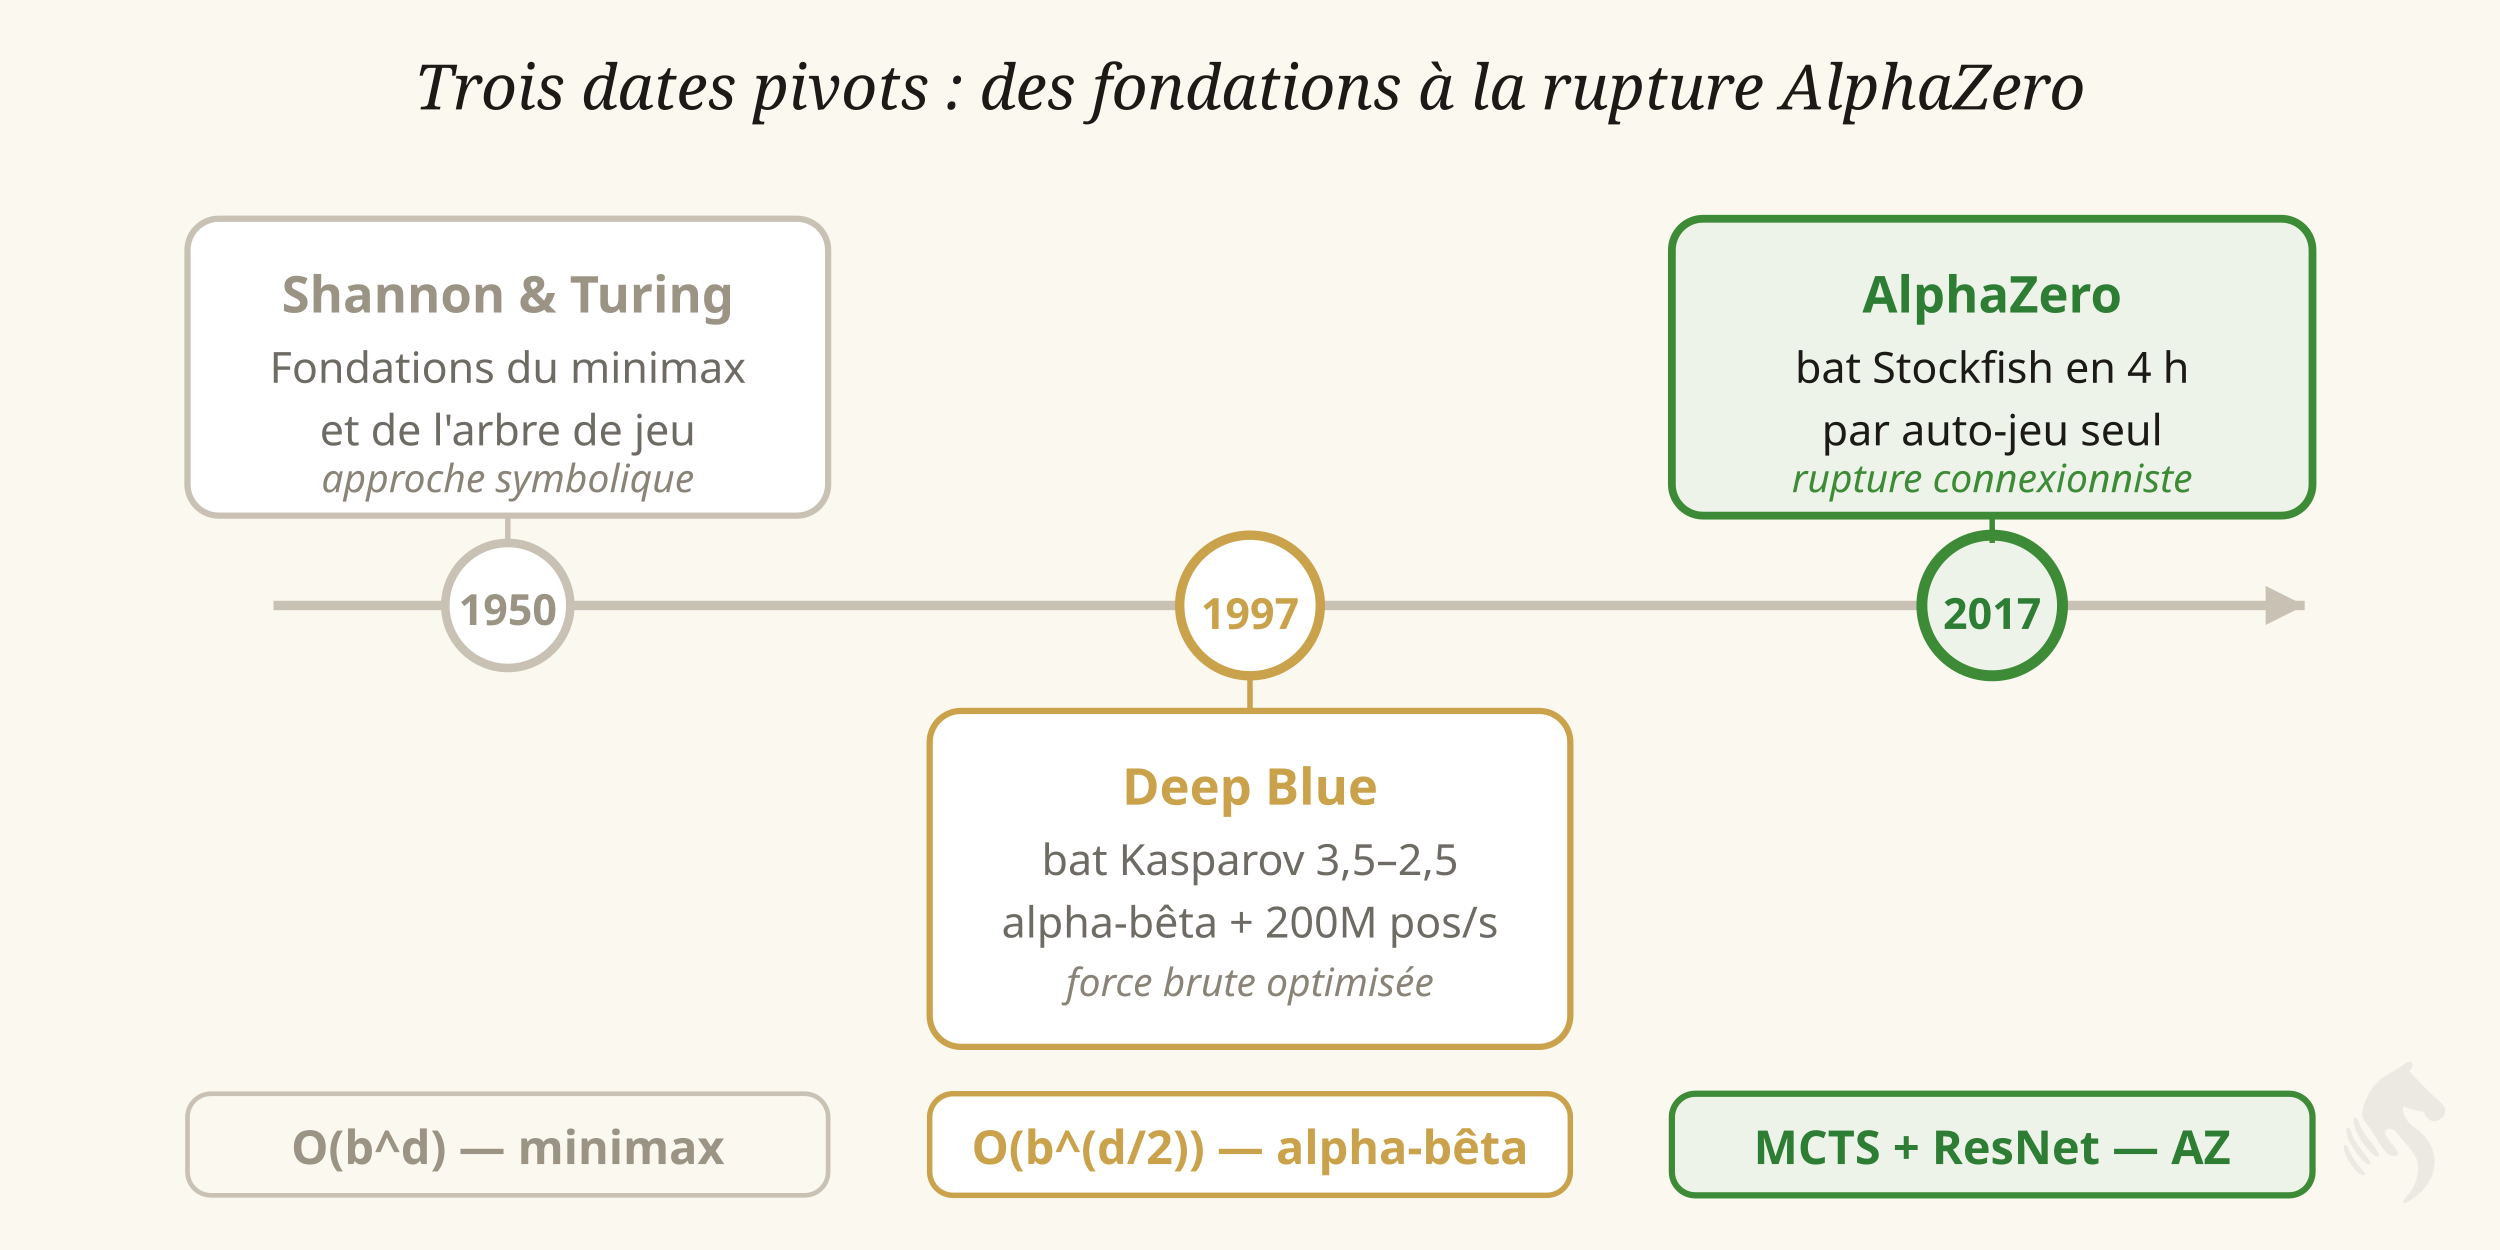
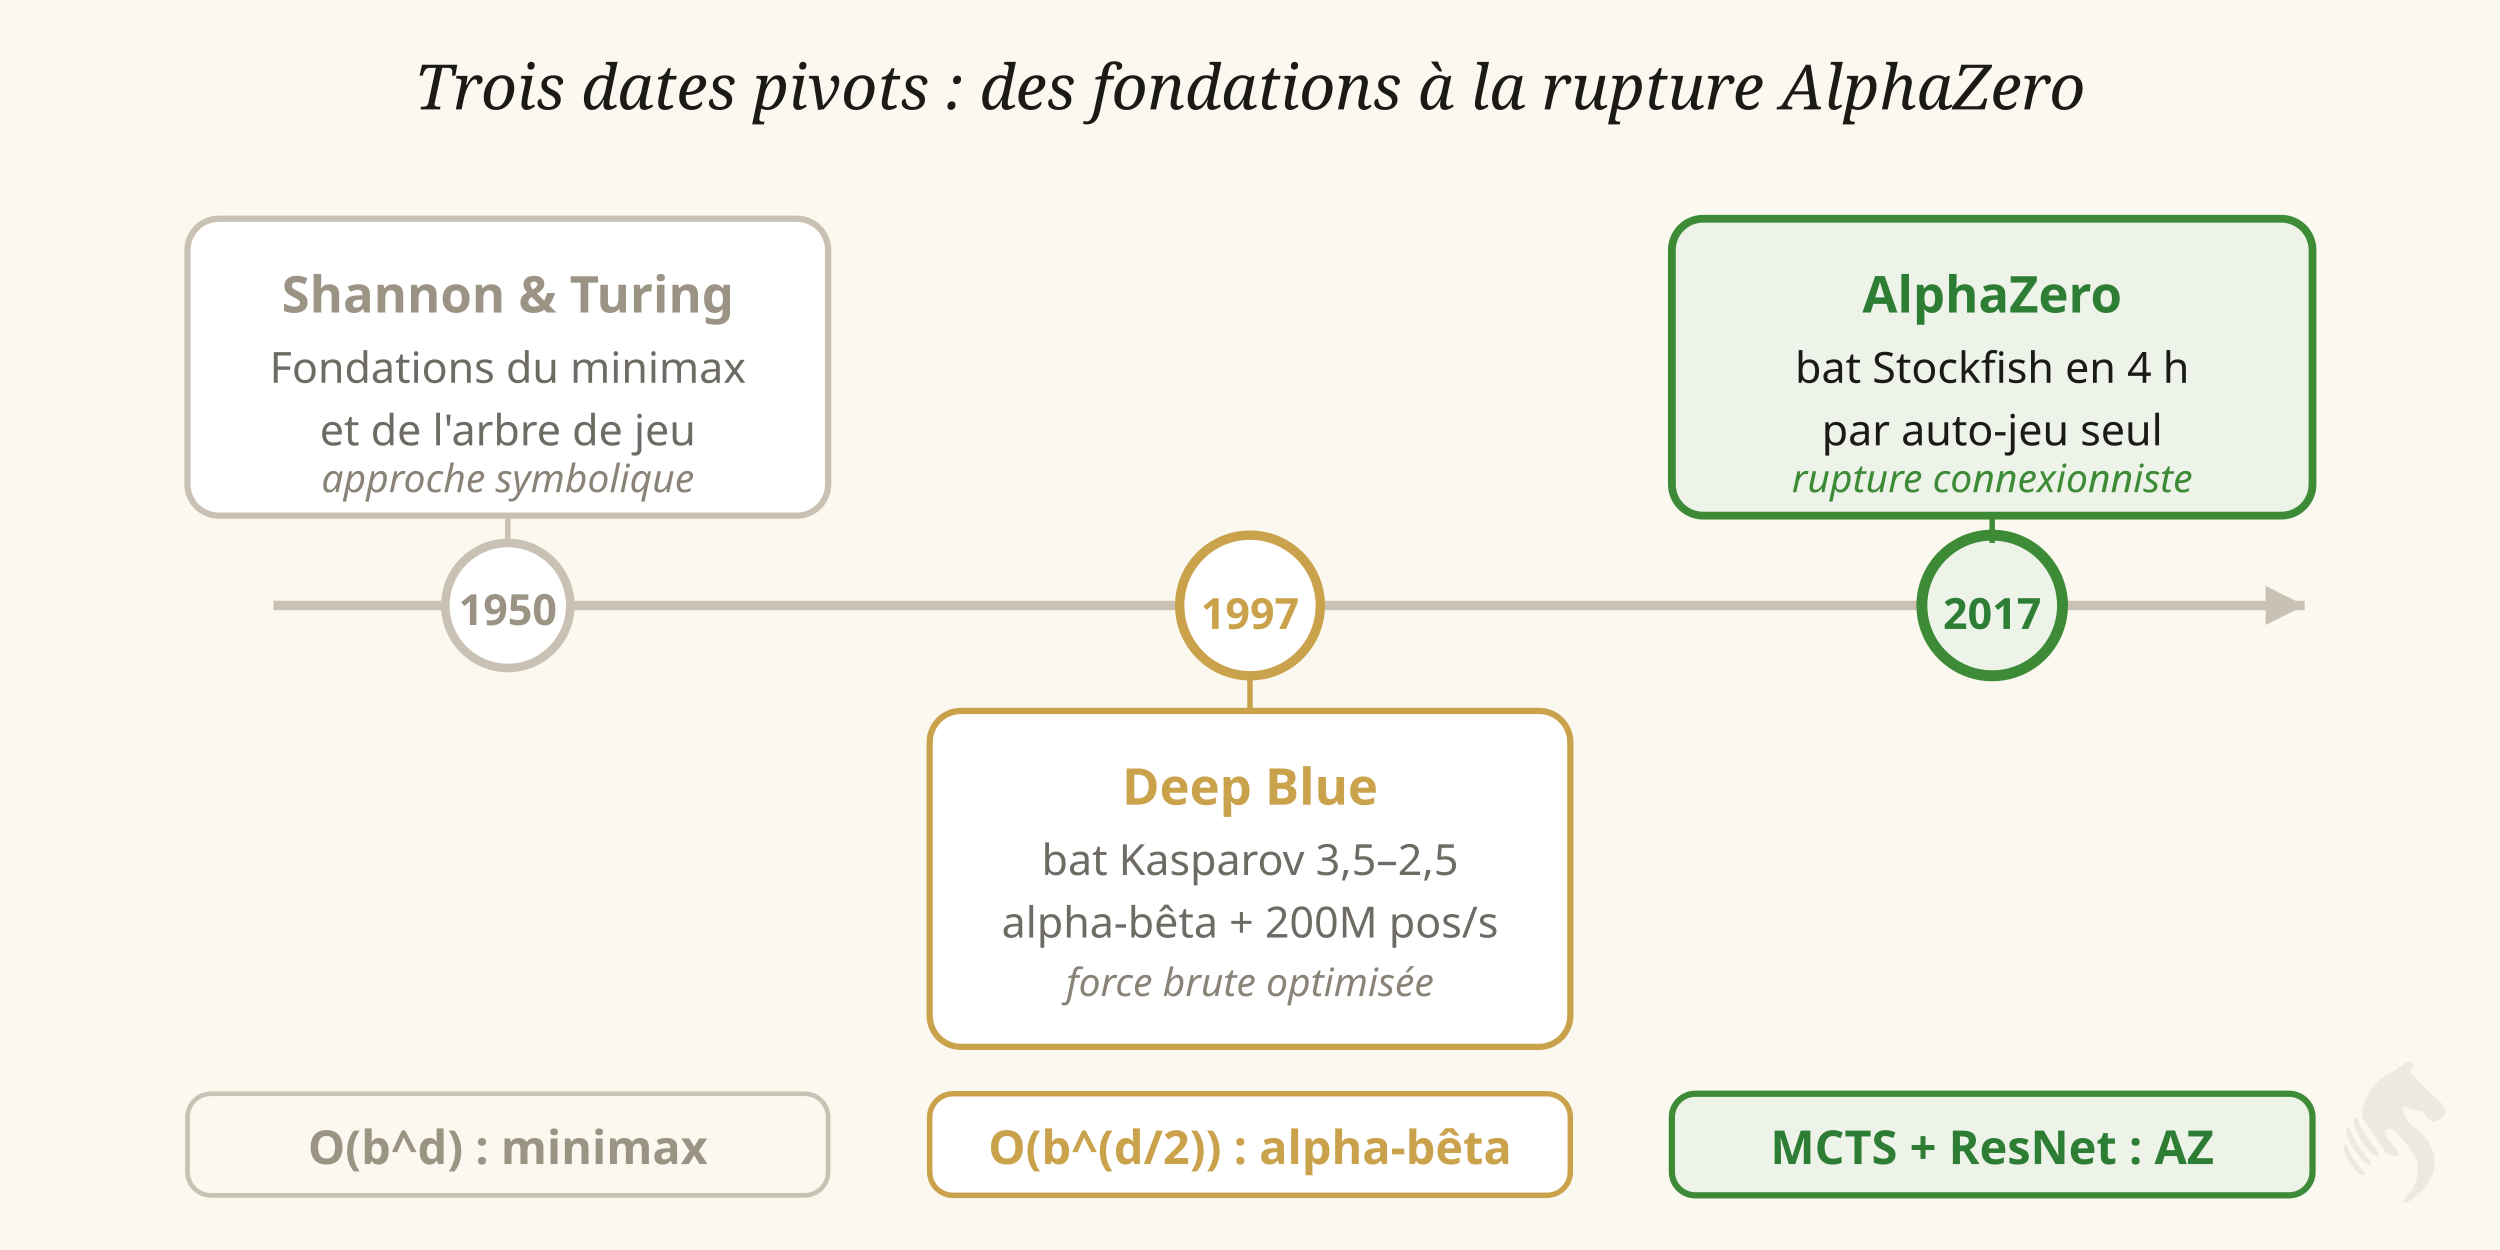
<svg xmlns="http://www.w3.org/2000/svg" width="640" height="320" viewBox="0 0 640 320" role="img" aria-labelledby="gnsi-chrono">
  <rect width="640" height="320" fill="#faf8ef" />
  <text x="320" y="28" text-anchor="middle" font-family="Georgia, serif" font-size="16" font-style="italic" fill="#1c1a16">Trois dates pivots : des fondations à la rupture AlphaZero</text>
  <line x1="70" y1="155" x2="590" y2="155" stroke="#c9c2b4" stroke-width="2.4" />
  <polygon points="590,155 580,150 580,160" fill="#c9c2b4" />
  <circle cx="130" cy="155" r="16" fill="#fff" stroke="#c9c2b4" stroke-width="2.2" />
  <text x="130" y="160" text-anchor="middle" font-family="system-ui, sans-serif" font-size="11" font-weight="700" fill="#9b9384">1950</text>
  <rect x="48" y="56" width="164" height="76" rx="8" fill="#fff" stroke="#c9c2b4" stroke-width="1.6" />
  <text x="130" y="80" text-anchor="middle" font-family="system-ui, sans-serif" font-size="13" font-weight="700" fill="#9b9384">Shannon &amp; Turing</text>
  <text x="130" y="98" text-anchor="middle" font-family="system-ui, sans-serif" font-size="11" fill="#6e6a64">Fondations du minimax</text>
  <text x="130" y="114" text-anchor="middle" font-family="system-ui, sans-serif" font-size="11" fill="#6e6a64">et de l'arbre de jeu</text>
  <text x="130" y="126" text-anchor="middle" font-family="system-ui, sans-serif" font-size="10" font-style="italic" fill="#8a8478">approche symbolique</text>
  <line x1="130" y1="132" x2="130" y2="139" stroke="#c9c2b4" stroke-width="1.4" />
  <circle cx="320" cy="155" r="18" fill="#fff" stroke="#c9a24b" stroke-width="2.4" />
  <text x="320" y="161" text-anchor="middle" font-family="system-ui, sans-serif" font-size="11" font-weight="700" fill="#c9a24b">1997</text>
  <rect x="238" y="182" width="164" height="86" rx="8" fill="#fff" stroke="#c9a24b" stroke-width="1.6" />
  <line x1="320" y1="173" x2="320" y2="182" stroke="#c9a24b" stroke-width="1.4" />
  <text x="320" y="206" text-anchor="middle" font-family="system-ui, sans-serif" font-size="13" font-weight="700" fill="#c9a24b">Deep Blue</text>
  <text x="320" y="224" text-anchor="middle" font-family="system-ui, sans-serif" font-size="11" fill="#6e6a64">bat Kasparov 3,5–2,5</text>
  <text x="320" y="240" text-anchor="middle" font-family="system-ui, sans-serif" font-size="11" fill="#6e6a64">alpha-bêta + 200M pos/s</text>
  <text x="320" y="255" text-anchor="middle" font-family="system-ui, sans-serif" font-size="10" font-style="italic" fill="#8a8478">force brute optimisée</text>
  <circle cx="510" cy="155" r="18" fill="#eef3e9" stroke="#3d8b37" stroke-width="2.8" />
  <text x="510" y="161" text-anchor="middle" font-family="system-ui, sans-serif" font-size="11" font-weight="700" fill="#2e7d34">2017</text>
  <rect x="428" y="56" width="164" height="76" rx="8" fill="#eef3e9" stroke="#3d8b37" stroke-width="2" />
  <text x="510" y="80" text-anchor="middle" font-family="system-ui, sans-serif" font-size="13" font-weight="700" fill="#2e7d34">AlphaZero</text>
  <text x="510" y="98" text-anchor="middle" font-family="system-ui, sans-serif" font-size="11" fill="#1c1a16">bat Stockfish en 4 h</text>
  <text x="510" y="114" text-anchor="middle" font-family="system-ui, sans-serif" font-size="11" fill="#1c1a16">par auto-jeu seul</text>
  <text x="510" y="126" text-anchor="middle" font-family="system-ui, sans-serif" font-size="10" font-style="italic" fill="#3d8b37">rupture connexionniste</text>
  <line x1="510" y1="132" x2="510" y2="139" stroke="#3d8b37" stroke-width="1.4" />
  <rect x="48" y="280" width="164" height="26" rx="6" fill="#faf8ef" stroke="#c9c2b4" stroke-width="1.2" />
-   <text x="130" y="298" text-anchor="middle" font-family="system-ui, sans-serif" font-size="12" font-weight="700" fill="#9b9384">O(b^d) — minimax</text>
+   <text x="130" y="298" text-anchor="middle" font-family="system-ui, sans-serif" font-size="12" font-weight="700" fill="#9b9384">O(b^d) : minimax</text>
  <rect x="238" y="280" width="164" height="26" rx="6" fill="#fff" stroke="#c9a24b" stroke-width="1.4" />
-   <text x="320" y="298" text-anchor="middle" font-family="system-ui, sans-serif" font-size="12" font-weight="700" fill="#c9a24b">O(b^(d/2)) — alpha-bêta</text>
+   <text x="320" y="298" text-anchor="middle" font-family="system-ui, sans-serif" font-size="12" font-weight="700" fill="#c9a24b">O(b^(d/2)) : alpha-bêta</text>
  <rect x="428" y="280" width="164" height="26" rx="6" fill="#eef3e9" stroke="#3d8b37" stroke-width="1.6" />
-   <text x="510" y="298" text-anchor="middle" font-family="system-ui, sans-serif" font-size="12" font-weight="700" fill="#2e7d34">MCTS + ResNet — AZ</text>
+   <text x="510" y="298" text-anchor="middle" font-family="system-ui, sans-serif" font-size="12" font-weight="700" fill="#2e7d34">MCTS + ResNet : AZ</text>
  <g id="wm" opacity="0.07" transform="translate(600.0,271.9) scale(0.0416)" aria-hidden="true">
    <g fill="#1e1e1e" fill-rule="evenodd">
      <path d="M411.5-.5h-16a76 76 0 0 0-24.5 12q-.62-.7-1.5-1l-2 4a4 4 0 0 1-1.5-1 7 7 0 0 1-2.5 3.5 253 253 0 0 0-17 13q-1.42.93-2.5-.5-5.2 7.95-14.5 9a9.4 9.4 0 0 1-4 6q2.3.02 1.5 2A461 461 0 0 1 278.5 73q-13.2 7.95-26 16.5-1.59-1.38 0-3-2.35.35-4 2 .9.98 2 2-92.12 67.08-125.5 177a1316 1316 0 0 0-10 44 51.2 51.2 0 0 0 4.5 31q.1 3.33-2 1l4.5 11q1-2 2 0l5 10 1-1q6 10.95 13 21a651 651 0 0 1 18.5 25 3.4 3.4 0 0 1 1.5-3q21.52 33 43 66 .3 3.4-2.5 1v2a1542 1542 0 0 1 21 32q1 0 1 1a319 319 0 0 0 25 35 160 160 0 0 0 27 25 3.1 3.1 0 0 1 1-3q23.18 14.62 49 5.5 5-2.83 4-8.5-.15-4.6-1.5-9a618 618 0 0 0-55.5-73.5q3-.91 5 1.5a23.5 23.5 0 0 0-7-9q.63 2.4 2 4.5-.17 2.58-1.5.5a364 364 0 0 1-17.5-26.5 50 50 0 0 1-4.5-22.5q.9-4.71 3-9 .63 1.88 2.5 2a7 7 0 0 1 2-3q9.28-8.1 22-8a86 86 0 0 1 23 4.5 11 11 0 0 1 3 4.5q2.58-1.75 5 .5l21.5 23.5q.74 1.95.5 4 3.56 1 6 4a1094 1094 0 0 0 30 34.5l-1 1q3.7 2.7 7.5 5.5a23 23 0 0 1 2 5l5 3a22 22 0 0 0 5.5 8 11.5 11.5 0 0 0 4 4 3.9 3.9 0 0 0-2-3.5q1.7-1.12 3 .5a705 705 0 0 1 42 57.5q-.65 1.46-2 1.5a169 169 0 0 1 10 19 3.8 3.8 0 0 0-.5 4q1 2 2 0 1.4 2.05 2.5 4-.25-2.55.5-5a185 185 0 0 1 11 83q-1 2-2 0a9 9 0 0 0-1.5-4v9a2.3 2.3 0 0 0 1.5-1q.75 10.55-1 21a337 337 0 0 1-18 56l-2.5 3q-1.2-.69-1-2a36 36 0 0 0-4 7 5.2 5.2 0 0 0 3.5-4 4.3 4.3 0 0 1 0 4 350 350 0 0 1-33 52 1108 1108 0 0 1-30 35q-7.17 20.32 13.5 14.5a34 34 0 0 1 6-3 1496 1496 0 0 1 54-37 942 942 0 0 0 29-27q1.25-1.03 2 .5a11 11 0 0 0-3 4q1.35-1.65 2.5 0a29 29 0 0 1 4.5-6 40 40 0 0 0 9-10.5l6-4-1-1a25 25 0 0 1 8.5-7.5q-1.47-2.67 1-5 .22 4.17 2.5 1.5-1.94-3.13 2-4l-1-1q1.48-3.25 4-5.5a8 8 0 0 0-3-1q37.8-53.63 47.5-119 8.4-83.08-38-152a364 364 0 0 0-28-35q-1.03-1.25.5-2 3.58 2.23 2-1l-4-2a5 5 0 0 1-3-.5 484 484 0 0 0-70-58q-.7-.62-1-1.5 1.05-.43 2-1v-3a6 6 0 0 1-5-2q-.66-.1-1 .5 3.72 2.61 0 3-34.57-32.88-46-79.5.2-2.3 2-3v-4q-1.94 5.58-3.5 0-1-9 0-18 2.16-6.4 8.5-8a78 78 0 0 1 22 7.5 403 403 0 0 0 66 18l9 3q-2.45.75-5 .5-1.59 1.6 0 3a16 16 0 0 1 6.5-1 7.3 7.3 0 0 1 2 3q1.38-2.6 3.5-2-1.1-2.32-4-2.5 15.09-2.3 25.5 8.5 5.35 10.23 10 21 12.95 20.94 36.5 28.5-1.88.63-2 2.5a30 30 0 0 0 12.5 3q4.43-.1 8-2 3.2 3.87 5.5-1 1.2.69 1 2a39 39 0 0 0 4.5-2l1 1q.69-1.87-1.5-2.5a12 12 0 0 0 7-3q1.88-1.1 3 .5 2.22-3.62 6-2a8.7 8.7 0 0 1 3-4 41 41 0 0 1 12-6.5l-2-1 5.5-3.5q.62.7 1.5 1 1.82-1.15 0-2.5 1.42-.93 2.5.5a5.8 5.8 0 0 1 .5-4 39 39 0 0 1 6-4.5q-1.55-2.25.5-4.5 3.25-3.5 5-8 1.38-.64 2.5-1-.8-1.05-2-1.5 1.85-5.82 3-11.5v-10h-1q-.85 6-2.5 12-.16-4.46.5-9a63 63 0 0 0-12.5-31 478 478 0 0 0-45.5-44.5q3.06.72 6 2.5-3.15-3.9-7-7.5l1-1q-1.4-1.05-2 .5 1.77 2.4-.5 4a781 781 0 0 1-67.5-65.5l1-.5a29 29 0 0 0 7 6 93 93 0 0 0-14-15 24.5 24.5 0 0 0-9-9.5l1-1a44 44 0 0 0-7-4.5q1.44 2.2 3.5 4 1 1.5 0 3l-72-76q-5.34-7.85 1.5-14.5 1.98-.8 2 1.5a69 69 0 0 1 6-3.5q-1.95-1.94 0-3.5a31 31 0 0 0 6-12q2.05.24 4-.5a79 79 0 0 0-1.5-17.5 94 94 0 0 0-5-10l-1 1a87 87 0 0 0-5.5-3" />
      <path d="M325.5 44.5q-3.85 1.03-7 3.5a4.2 4.2 0 0 1-4.5-.5q-2.75 2.49-3.5 6-6.97 2.94-14 6-6.75 3.75-13.5 8-.62-.7-1.5-1a37.6 37.6 0 0 1-17 10.5 263 263 0 0 0-12 9.5q-1.59 1.62 0 3 12.8-8.55 26-16.5A461 461 0 0 0 327 46.5q.8-1.98-1.5-2m148 86-21-24a209 209 0 0 1-21-21.5l-8.5-8.5q-4.8-3.3-6-9-9.1-4.3-11.5-13a13 13 0 0 0 3-6q-.02-2.3-2-1.5-6.84 6.65-1.5 14.5l72 76q1-1.5 0-3a20 20 0 0 1-3.5-4m89 86a198 198 0 0 0-17.5-15q.4-2.17-.5-4-3.63-1.2-7-3a26 26 0 0 0-6-6 430 430 0 0 1-27-27.5 2.4 2.4 0 0 0-2-.5 29 29 0 0 1-7-6l-1 .5a781 781 0 0 0 67.5 65.5q2.27-1.6.5-4m-314-128a247 247 0 0 0-42 35.5 14.5 14.5 0 0 1-5 4l1 1a9.3 9.3 0 0 1-6 2.5 76 76 0 0 1-16 20q.3.88 1 1.5a9.4 9.4 0 0 0-5.5 6.5q-1-2-2 0-.93 1.42.5 2.5a25 25 0 0 0-6.5 8.5q-1.6 1.05-3.5 1.5 1.21.45 2 1.5a43 43 0 0 0-7 10 352 352 0 0 0-19.5 37 2.9 2.9 0 0 1-2.5 1 3.3 3.3 0 0 0 2 1.5 47 47 0 0 1-3.5 5.5l-12 34q-.98-1.8-1.5 0 1.4 1.9.5 4a33 33 0 0 1-3.5 5.5q.78.84 1 2a212 212 0 0 0-10 49.5 36 36 0 0 0 7 20q2.1 2.33 2-1a51.2 51.2 0 0 1-4.5-31 1316 1316 0 0 1 10-44q33.38-109.92 125.5-177-1.1-1.02-2-2m376 206q-.5-10.25-5-19.5 1.5-4.37-1.5-.5l-6.5-11q-5.55-3.6-7.5-10l-1 1q-3.75-5.75-9.5-9.5l1-1a850 850 0 0 0-9-7q1.14-2.04-1.5-3.5-1.08 1.43-2.5.5-2.84-1.65-2-4a5 5 0 0 0-3-.5 5 5 0 0 0-.5-3l-1 1a7 7 0 0 0-4.5-3 21 21 0 0 0-6-2.5 478 478 0 0 1 45.5 44.5 63 63 0 0 1 12.5 31q-.66 4.54-.5 9 1.65-6 2.5-12m-259 3v-1q-2.22-5.79 1-11.5l-2-2a67 67 0 0 0 1.5-5.5q.93 7.1 3.5 1-2.43-3.37 2-4a4.3 4.3 0 0 1 2.5 3q.45-1.21 1.5-2 2.3.75 4 2a326 326 0 0 1 28 10.5q11.4 3.22 23 6 1.05 1.6 1.5 3.5 1-4 2 0 1.08-1.43 2.5-.5-1.81 1.35 0 2.5 3.25-.47 7-2 1.85.03 3 1 5.83.22 11 2h5q2.55.25 5-.5l-9-3a403 403 0 0 1-66-18 78 78 0 0 0-22-7.5q-6.34 1.6-8.5 8-1 9 0 18 1.56 5.58 3.5 0m109 6a4.7 4.7 0 0 1 4 3q3.6-3.98 6 1l1-2 4 2a65 65 0 0 1 7.5 10q1.1 3.55 2.5 7-1.77 2.95 2 4 13.35 23.91 39 33 .12-1.87 2-2.5-23.55-7.56-36.5-28.5a305 305 0 0 0-10-21q-10.41-10.8-25.5-8.5 2.9.18 4 2.5m-410 86a9 9 0 0 0 1.5-4 310 310 0 0 0 37.5 86q-1.1 1.02-2 2a40 40 0 0 0 8.5 12 139 139 0 0 0 15 21q2.31 2.97 1.5 6 5.9 1.14 7.5 7 5.7 2.47 5 8 3.8 1.06 6.5 4 20.24 25.5 46 45.5a39 39 0 0 0 20 5 46 46 0 0 1 9-7.5 818 818 0 0 1-10-21.5q1.43-1.08.5-2.5a27 27 0 0 1-3.5-2 185 185 0 0 0-16-23.5q1.43-1.08.5-2.5a13.3 13.3 0 0 1-5.5-5 617 617 0 0 0-22.5-29v-4l-1 1a13 13 0 0 1-4.5-6 11.5 11.5 0 0 1-4-4q-.03 2.3-2 1.5A471 471 0 0 1 97 390.5q-1.8-3.04-.5-6 1.02.54 2 1a9 9 0 0 0-2-4.5q3.83-2.28-1-2.5a597 597 0 0 1-7-18.5l2-1a3.3 3.3 0 0 1-2-3.5 3.1 3.1 0 0 1-3-1q-7.35-19.46-24-8 1.03 2.34-.5 5a97 97 0 0 0 3.5 38" />
      <path d="M365.5 301.5q-1.8.7-2 3 11.43 46.62 46 79.5 3.72-.39 0-3 .34-.6 1-.5-2.4-2.22-5-4.5l2-2q-2.45-.75-5-.5a8.4 8.4 0 0 0-.5-4q-1.72 1.44-3-1a28 28 0 0 1-3.5-6q-.5 2-1 0a143 143 0 0 1-18-31q-6.22-11.64-9-27a7 7 0 0 0-2-3m-211 174a45 45 0 0 1-9.5-15q-1 2-2 0a41 41 0 0 0-6-9l-1-5-1 1a989 989 0 0 1-17.5-25.5q.7-.62 1-1.5a7.7 7.7 0 0 1-5-6 163 163 0 0 1-15-29q-.98-.46-2-1-1.3 2.96.5 6a471 471 0 0 0 55.5 86.5q1.97.8 2-1.5m-90-86q-2.05 2.77 1.5 4 3.6 16.25 9.5 30.5-2.48 3.62 2 3.5 3.65 9.3 8 18.5l-1 1a11.4 11.4 0 0 1 6 8q-.7.62-1 1.5a10.5 10.5 0 0 1 3.5 5l1-1a62 62 0 0 0 7.5 13q.9-.98 2-2a310 310 0 0 1-37.5-86 9 9 0 0 1-1.5 4m48 210a3.9 3.9 0 0 0-2-3.5q1.7-1.12 3 .5a127 127 0 0 0 39 32q11.3 4.6 8.5-7a147 147 0 0 0-17-32 1467 1467 0 0 0-40-51 554 554 0 0 1-48.5-75l1-1q.84 5.22 6 5a51.6 51.6 0 0 1-11.5-27l-1 2a159 159 0 0 0-11-31 14.3 14.3 0 0 0-10.5-8q-3.2.01-6 1.5-2.85 3.45-6 6.5-.87 16.85 3 33.5a3.6 3.6 0 0 1-2 2q1.38.56 2.5 1.5 3.15 9.81 6.5 19.5-1.21.45-2 1.5a29 29 0 0 0 5.5 7A256 256 0 0 0 55.5 525l-2 1a6.4 6.4 0 0 0 4 1.5 332 332 0 0 0 38.5 53l3.5 5.5-1 1q1.9 1.67 3.5.5a36 36 0 0 0 10.5 12m303-214q-.95.57-2 1 .3.88 1 1.5a484 484 0 0 1 70 58q1.42.72 3 .5a43 43 0 0 0-10-12.5l1-1q-2.66 1.47-5-1a36 36 0 0 0-10-10q1.81-1.35 0-2.5a8 8 0 0 1-3.5 0q-4.57-5.7-10-8a13 13 0 0 0-6.5-5.5 11.5 11.5 0 0 1-3.5-4.5q-.62.7-1.5 1a17.7 17.7 0 0 0-8-5.5q-2.84-1.65-2-4-7.47-2.25-13-7.5m-254 24a526 526 0 0 1 23.5 37 55 55 0 0 1 9 15l1-1a65 65 0 0 0 8.5 13q2.8 2.4 2.5-1-21.48-33-43-66a3.4 3.4 0 0 0-1.5 3m111 63q.16-.93 1-1.5a7 7 0 0 1-3.5-2.5 17.5 17.5 0 0 0-5.5-8q3.7-4.18-2.5-5a41 41 0 0 1-7.5-18.5l2-3a7.2 7.2 0 0 1-2-4.5 3.1 3.1 0 0 0 3-1 37 37 0 0 0-1-7q-1.87-.12-2.5-2a36 36 0 0 0-3 9 50 50 0 0 0 4.5 22.5 364 364 0 0 0 17.5 26.5q1.33 2.08 1.5-.5-1.37-2.1-2-4.5m-272 45v19q2.55 12.15 7 24 15.37 37.49 37 68a54 54 0 0 0 9 12.5q-1.58 2.58 2 3l-1 1 5.5 4.5a82 82 0 0 0 9 12q6.5 6.26 12.5 13 9.5 6.75 17.5 15l1-1q4.56 3.52 9 7l1-2a89 89 0 0 0 13.5 3.5q13.85-4.6 6.5-17.5-1.73 1.44-3-1a307 307 0 0 1-13.5-16 16 16 0 0 0-6-5.5q1.43-1.08.5-2.5a27.2 27.2 0 0 1-12.5-15 3.1 3.1 0 0 1-3-1q-7.5-10.25-15.5-20-.93-1.42.5-2.5a16 16 0 0 1-6-5.5 880 880 0 0 1-19-29.5q.7-.62 1-1.5a8 8 0 0 1-4-4 94 94 0 0 1-12.5-26l-1 1q-3.8-4.62-1.5-10a3.1 3.1 0 0 1-3-1 198 198 0 0 1-7-15.5l1-1a55 55 0 0 1-9-11q-2.85-1.46-6-2l3-1a22 22 0 0 0-9 2 11.4 11.4 0 0 0-4 6.5m277 51a48 48 0 0 0 12 5q-.57 3.66 2 2a5.3 5.3 0 0 1 3.5 3l1-2a45 45 0 0 0 26 0q.45 1.21 1.5 2 1.27-3.4 4-2 1.81-1.15 0-2.5l3-1.5a21 21 0 0 0 3.5-4q1.4-8.23-1.5-16 .3-.88 1-1.5-5.22-1.95-4-7a193 193 0 0 1-18-23.5 16 16 0 0 0-3.5-3q-4.05-7.43-9-12a284 284 0 0 0-14-17q-.75-1.58.5-3a19 19 0 0 1-6-4 4.35 4.35 0 0 0-5-1.5 618 618 0 0 1 55.5 73.5q1.35 4.4 1.5 9 1 5.67-4 8.5-25.82 9.12-49-5.5a3.1 3.1 0 0 0-1 3m115-56a264 264 0 0 1 16 22q-1.7 3.04 1.5 1a494 494 0 0 1 16.5 23l7 10q1.35-.04 2-1.5a705 705 0 0 0-42-57.5q-1.3-1.62-3-.5a3.9 3.9 0 0 1 2 3.5" />
      <path d="M112.5 599.5q7 9.5 16 17 2 0 2 2 6.9 3.77 11 8.5l13 5.5a5.7 5.7 0 0 0 6 0q2.07 3.94 4 0-3.37-1.23-.5-3 .22-6.86.5-13.5l-3-3.5 3-2.5q-4.58-.9-7.5-4.5a79 79 0 0 0-10.5-16.5q2.67 1.47 5-1a12 12 0 0 1-8.5-3.5 92 92 0 0 0-17.5-23.5l2-1-6.5-4.5a2294 2294 0 0 1-34.5-47q-1 0-1-1-5.27-4.75-4-11.5-2.25-3.25-3.5.5A227 227 0 0 1 61.5 469q.84-.57 1-1.5-5.16.22-6-5l-1 1a554 554 0 0 0 48.5 75 1467 1467 0 0 1 40 51q10.5 14.98 17 32 2.8 11.6-8.5 7a127 127 0 0 1-39-32q-1.3-1.62-3-.5a3.9 3.9 0 0 1 2 3.5m335-4a3349 3349 0 0 1 7.5 35q2.3 19.53.5 39a9 9 0 0 1 1.5 4q1 2 2 0a185 185 0 0 0-11-83q-.75 2.45-.5 5m44-147q1.58 3.23-2 1-1.53.75-.5 2a364 364 0 0 1 28 35q46.4 68.92 38 152-9.7 65.37-47.5 119 1.46.15 3 1a12 12 0 0 0 3.5-6q1.58 1.52 3.5.5-1.16-8.12 7-11-1.6-1.75 1-2.5-.12-8.5 6-14-.81-.1-1-1a3.1 3.1 0 0 1 3-1 5.4 5.4 0 0 1 3-5.5q-1.2-.45-2-1.5a67 67 0 0 0 4.5-10l1 2a9 9 0 0 1 2.5-5l-1-2a6.3 6.3 0 0 1 4-.5 6.5 6.5 0 0 0-3-3 225 225 0 0 1 11-24.5q-.53-1.8-1.5 0-.3-4.51 1-9l1 1a67 67 0 0 0 1.5-13q7.4-.7 1-5a232 232 0 0 0 2-53l.5-5q.57.84 1.5 1a8 8 0 0 0-2.5-5q-6.56-49.08-31.5-89 2.03-1.77-.5-3l-1 1a696 696 0 0 1-17.5-26q-2.18-1.53-1-3.5-3.93-.91-5-4.5-1.26-.5-1-2a69 69 0 0 0-6.5-5q-.69-1.87 1.5-2.5a14 14 0 0 0-4-2.5m-36 230a273 273 0 0 1-13.5 57q-1.4.82-2.5 2 2.69 6.4-4 8.5l2 1a30 30 0 0 0-3 8.5q-.2 1.31 1 2l2.5-3a337 337 0 0 0 18-56 89 89 0 0 0 1-21q-.57.84-1.5 1m-25 84a185 185 0 0 1-24 38l-2.5 6a25 25 0 0 0-6.5 7q-13.95 16.7-28.5 33-1.16 4.05-3.5 7.5-1.35 4.25-1 8a16 16 0 0 1 6 5.5h14a20 20 0 0 1 10-3.5q1.71-1.12 0-2.5a81 81 0 0 0 18.5-12q.62.7 1.5 1a71 71 0 0 1 2-4q1-2 2 0 1.7-4.54 4.5-1a38 38 0 0 1 4.5-6.5 189 189 0 0 0 30.5-23.5q4.55 3.9 4-3a4.6 4.6 0 0 1 4.5-2v-3a5 5 0 0 0 3-.5 41 41 0 0 1 3-5.5 11 11 0 0 1 3-4q-.75-1.53-2-.5a942 942 0 0 1-29 27 1496 1496 0 0 0-54 37 34 34 0 0 0-6 3q-20.67 5.82-13.5-14.5a1108 1108 0 0 0 30-35 350 350 0 0 0 33-52 4.3 4.3 0 0 0 0-4 5.2 5.2 0 0 1-3.5 4" />
    </g>
  </g>
</svg>
